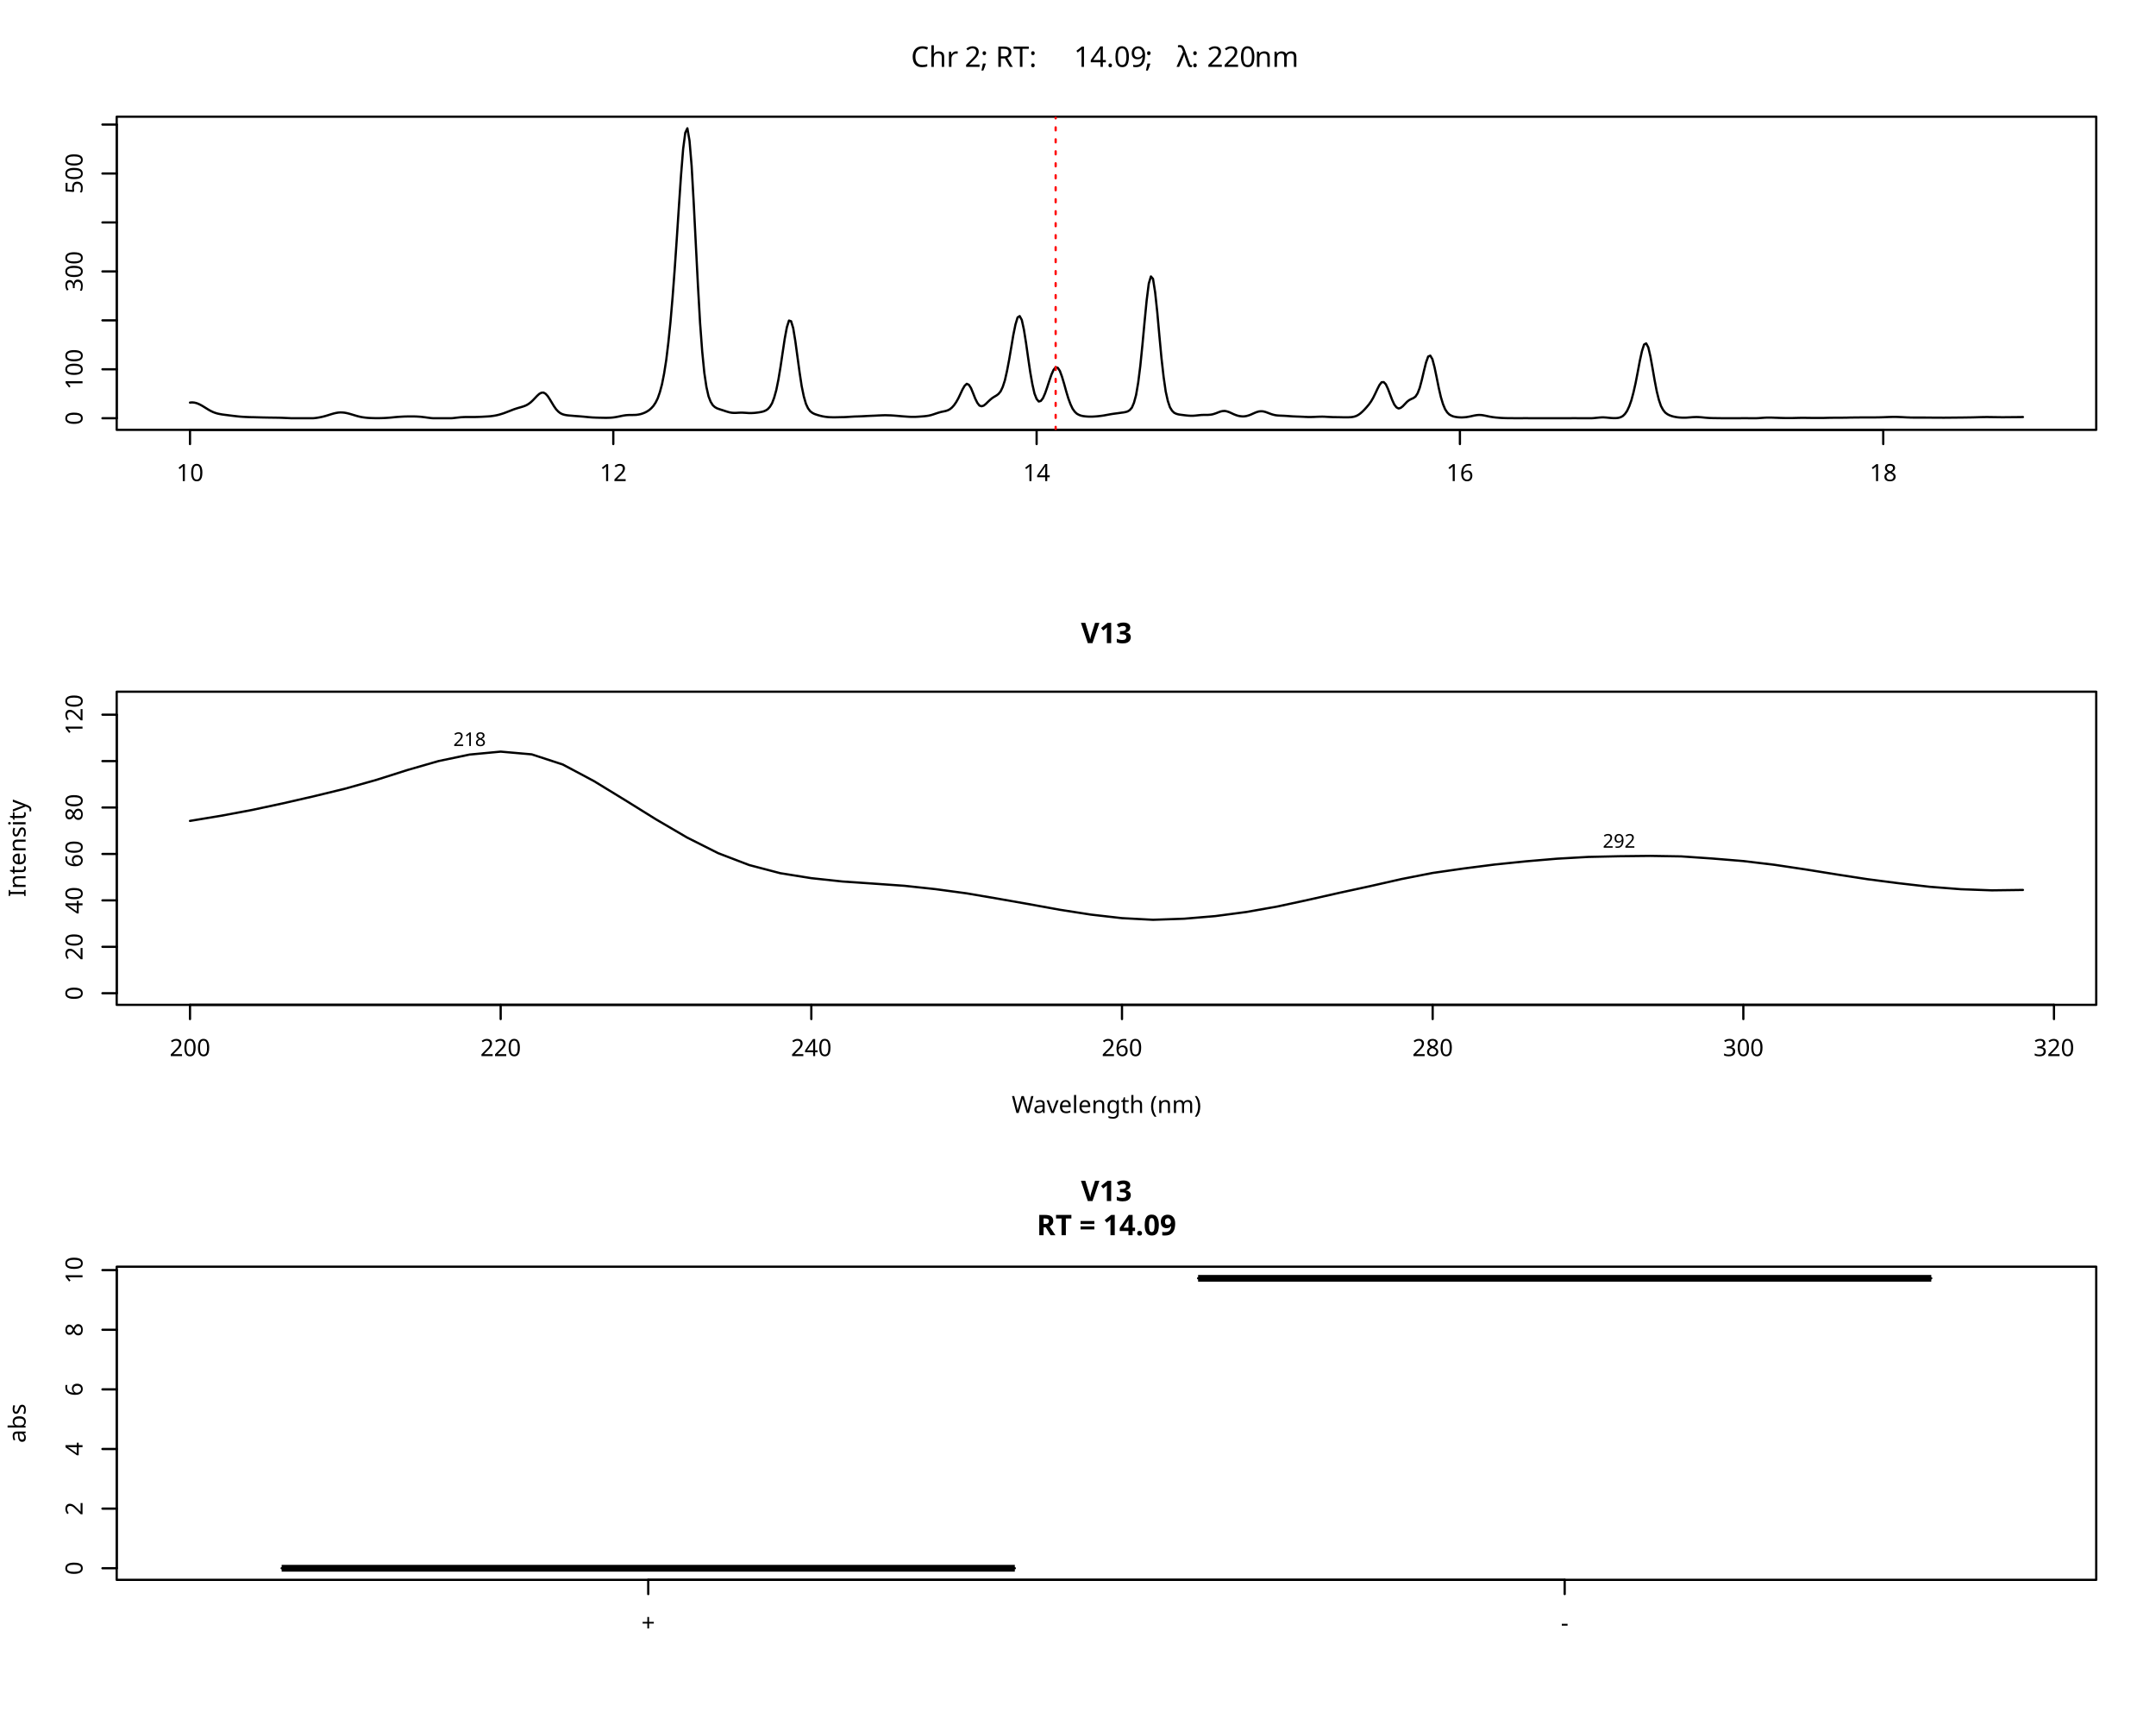
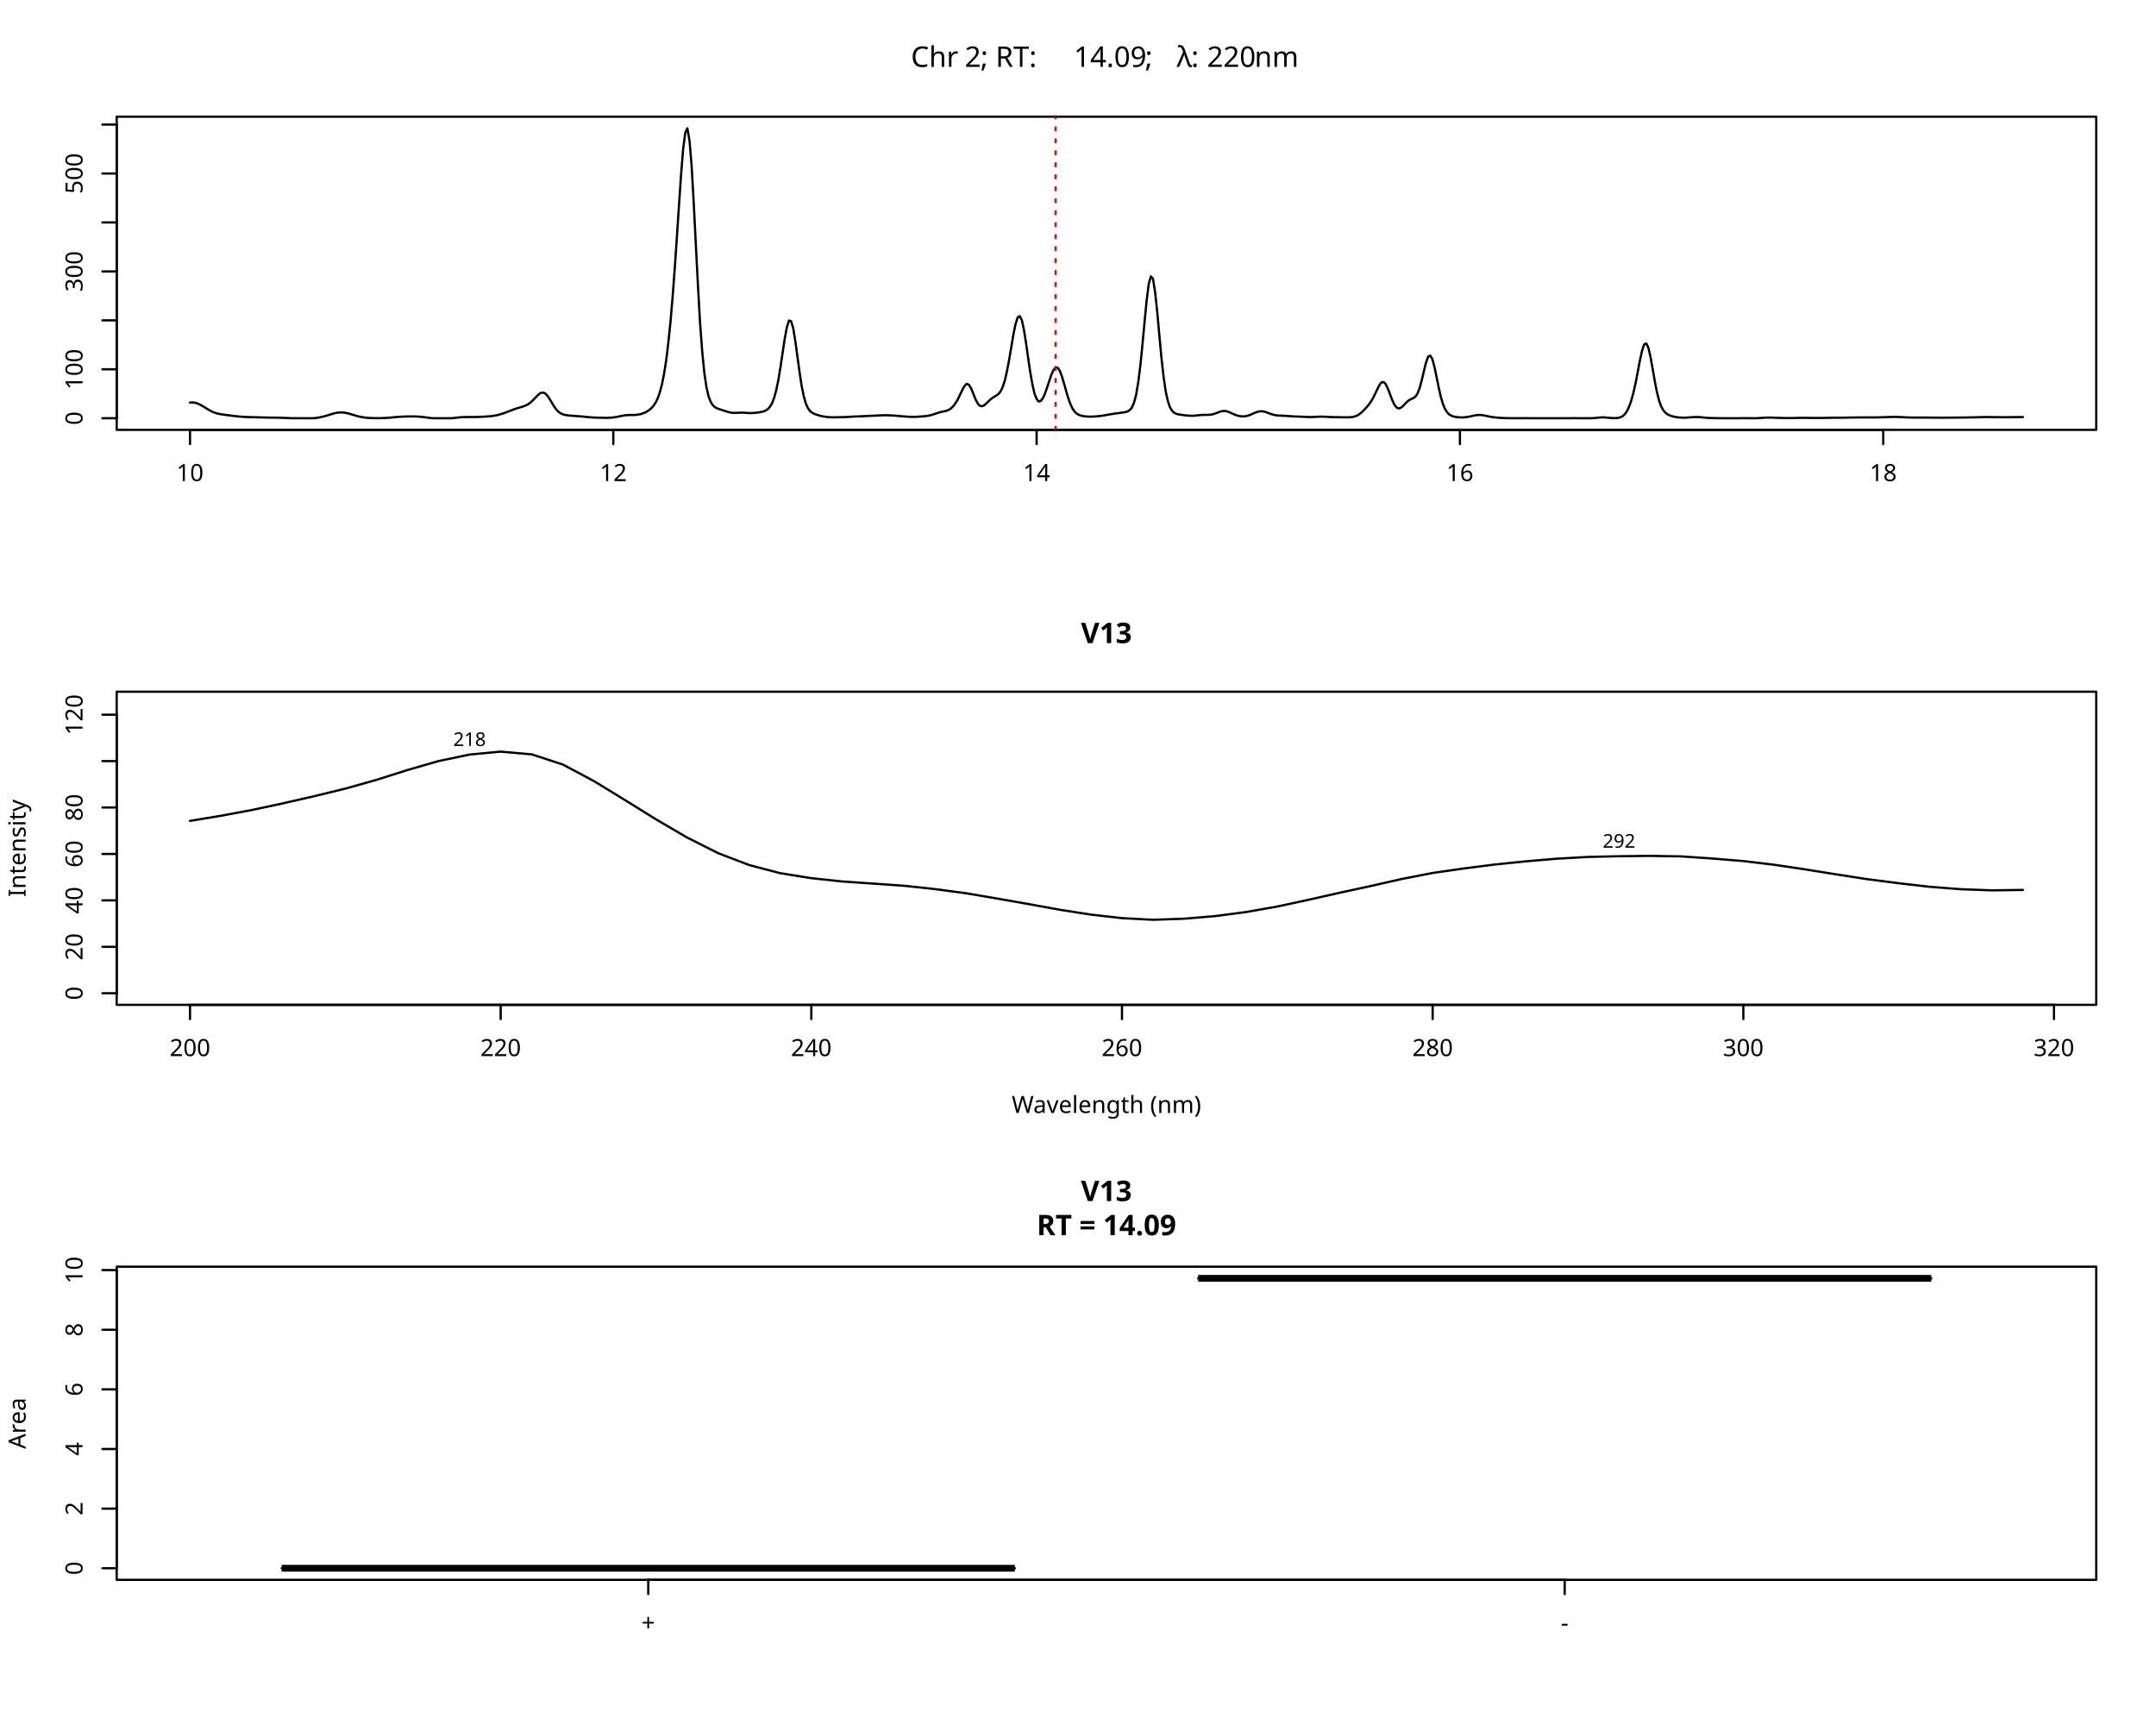
<svg xmlns="http://www.w3.org/2000/svg" class="svglite" data-engine-version="2.0" width="720.00pt" height="576.00pt" viewBox="0 0 720.00 576.00">
  <defs>
    <style type="text/css">
    .svglite line, .svglite polyline, .svglite polygon, .svglite path, .svglite rect, .svglite circle {
      fill: none;
      stroke: #000000;
      stroke-linecap: round;
      stroke-linejoin: round;
      stroke-miterlimit: 10.00;
    }
  </style>
  </defs>
  <rect width="100%" height="100%" style="stroke: none; fill: #FFFFFF;" />
  <defs>
    <clipPath id="cpMC4wMHw3MjAuMDB8MC4wMHw1NzYuMDA=">
      <rect x="0.00" y="0.00" width="720.00" height="576.00" />
    </clipPath>
  </defs>
  <g clip-path="url(#cpMC4wMHw3MjAuMDB8MC4wMHw1NzYuMDA=)">
</g>
  <defs>
    <clipPath id="cpMzguOTd8NzAwLjA0fDM4Ljk3fDE0My41Mw==">
      <rect x="38.97" y="38.97" width="661.08" height="104.56" />
    </clipPath>
  </defs>
  <g clip-path="url(#cpMzguOTd8NzAwLjA0fDM4Ljk3fDE0My41Mw==)">
    <polyline points="63.45,134.43 64.16,134.37 64.86,134.43 65.57,134.59 66.28,134.86 66.98,135.20 67.69,135.60 68.40,136.04 69.11,136.48 69.81,136.91 70.52,137.29 71.23,137.62 71.93,137.88 72.64,138.09 73.35,138.24 74.05,138.37 74.76,138.47 75.47,138.56 76.17,138.65 76.88,138.74 77.59,138.83 78.29,138.91 79.00,138.99 79.71,139.07 80.41,139.13 81.12,139.18 81.83,139.22 82.53,139.25 83.24,139.28 83.95,139.30 84.66,139.31 85.36,139.33 86.07,139.35 86.78,139.37 87.48,139.39 88.19,139.40 88.90,139.42 89.60,139.43 90.31,139.44 91.02,139.45 91.72,139.46 92.43,139.47 93.14,139.48 93.84,139.50 94.55,139.53 95.26,139.56 95.96,139.59 96.67,139.62 97.38,139.66 98.08,139.66 98.79,139.66 99.50,139.66 100.21,139.66 100.91,139.66 101.62,139.66 102.33,139.66 103.03,139.66 103.74,139.66 104.45,139.66 105.15,139.60 105.86,139.51 106.57,139.39 107.27,139.25 107.98,139.09 108.69,138.90 109.39,138.69 110.10,138.47 110.81,138.25 111.51,138.05 112.22,137.89 112.93,137.77 113.63,137.71 114.34,137.73 115.05,137.80 115.76,137.93 116.46,138.10 117.17,138.30 117.88,138.51 118.58,138.72 119.29,138.93 120.00,139.11 120.70,139.26 121.41,139.37 122.12,139.46 122.82,139.53 123.53,139.57 124.24,139.60 124.94,139.62 125.65,139.63 126.36,139.63 127.06,139.62 127.77,139.60 128.48,139.57 129.18,139.53 129.89,139.48 130.60,139.42 131.31,139.35 132.01,139.28 132.72,139.22 133.43,139.17 134.13,139.13 134.84,139.09 135.55,139.07 136.25,139.06 136.96,139.05 137.67,139.05 138.37,139.06 139.08,139.08 139.79,139.12 140.49,139.17 141.20,139.25 141.91,139.33 142.61,139.43 143.32,139.52 144.03,139.61 144.74,139.66 145.44,139.66 146.15,139.66 146.86,139.66 147.56,139.66 148.27,139.66 148.98,139.66 149.68,139.66 150.39,139.66 151.10,139.63 151.80,139.55 152.51,139.47 153.22,139.39 153.92,139.32 154.63,139.28 155.34,139.25 156.04,139.24 156.75,139.25 157.46,139.25 158.16,139.25 158.87,139.24 159.58,139.22 160.29,139.19 160.99,139.16 161.70,139.12 162.41,139.08 163.11,139.04 163.82,138.98 164.53,138.89 165.23,138.78 165.94,138.64 166.65,138.47 167.35,138.26 168.06,138.04 168.77,137.78 169.47,137.51 170.18,137.24 170.89,136.96 171.59,136.69 172.30,136.45 173.01,136.23 173.71,136.03 174.42,135.82 175.13,135.58 175.84,135.28 176.54,134.86 177.25,134.33 177.96,133.66 178.66,132.93 179.37,132.18 180.08,131.53 180.78,131.15 181.49,131.08 182.20,131.48 182.90,132.24 183.61,133.33 184.32,134.52 185.02,135.67 185.73,136.68 186.44,137.43 187.14,137.97 187.85,138.31 188.56,138.52 189.26,138.65 189.97,138.73 190.68,138.79 191.39,138.85 192.09,138.91 192.80,138.96 193.51,139.01 194.21,139.07 194.92,139.13 195.63,139.20 196.33,139.27 197.04,139.33 197.75,139.39 198.45,139.42 199.16,139.45 199.87,139.47 200.57,139.48 201.28,139.50 201.99,139.51 202.69,139.51 203.40,139.49 204.11,139.46 204.81,139.39 205.52,139.29 206.23,139.16 206.94,139.02 207.64,138.87 208.35,138.74 209.06,138.64 209.76,138.59 210.47,138.57 211.18,138.57 211.88,138.56 212.59,138.52 213.30,138.41 214.00,138.26 214.71,138.03 215.42,137.74 216.12,137.37 216.83,136.90 217.54,136.27 218.24,135.49 218.95,134.41 219.66,132.98 220.36,130.96 221.07,128.33 221.78,124.73 222.49,120.23 223.19,114.44 223.90,107.57 224.61,99.29 225.31,89.97 226.02,79.60 226.73,68.83 227.43,58.54 228.14,49.70 228.85,44.32 229.55,42.84 230.26,46.97 230.97,55.38 231.67,67.78 232.38,81.74 233.09,95.52 233.79,107.80 234.50,117.32 235.21,124.52 235.91,129.20 236.62,132.34 237.33,134.16 238.04,135.30 238.74,135.94 239.45,136.34 240.16,136.60 240.86,136.83 241.57,137.05 242.28,137.29 242.98,137.51 243.69,137.70 244.40,137.82 245.10,137.87 245.81,137.86 246.52,137.82 247.22,137.79 247.93,137.79 248.64,137.83 249.34,137.87 250.05,137.92 250.76,137.93 251.46,137.90 252.17,137.85 252.88,137.77 253.59,137.67 254.29,137.54 255.00,137.36 255.71,137.06 256.41,136.61 257.12,135.83 257.83,134.66 258.53,132.80 259.24,130.25 259.95,126.75 260.65,122.53 261.36,117.76 262.07,113.05 262.77,109.30 263.48,107.04 264.19,107.27 264.89,109.56 265.60,113.90 266.31,119.10 267.02,124.32 267.72,128.92 268.43,132.36 269.14,134.83 269.84,136.33 270.55,137.29 271.26,137.84 271.96,138.21 272.67,138.46 273.38,138.68 274.08,138.87 274.79,139.03 275.50,139.15 276.20,139.24 276.91,139.30 277.62,139.33 278.32,139.34 279.03,139.34 279.74,139.32 280.44,139.31 281.15,139.29 281.86,139.28 282.57,139.25 283.27,139.21 283.98,139.16 284.69,139.12 285.39,139.08 286.10,139.06 286.81,139.04 287.51,139.01 288.22,138.98 288.93,138.94 289.63,138.90 290.34,138.87 291.05,138.84 291.75,138.81 292.46,138.78 293.17,138.74 293.87,138.71 294.58,138.68 295.29,138.66 295.99,138.66 296.70,138.68 297.41,138.70 298.12,138.74 298.82,138.79 299.53,138.85 300.24,138.91 300.94,138.97 301.65,139.03 302.36,139.08 303.06,139.13 303.77,139.17 304.48,139.20 305.18,139.20 305.89,139.18 306.60,139.14 307.30,139.09 308.01,139.04 308.72,138.98 309.42,138.90 310.13,138.79 310.84,138.63 311.54,138.42 312.25,138.18 312.96,137.94 313.67,137.72 314.37,137.53 315.08,137.39 315.79,137.24 316.49,137.01 317.20,136.65 317.91,136.07 318.61,135.30 319.32,134.27 320.03,133.02 320.73,131.55 321.44,130.03 322.15,128.81 322.85,128.16 323.56,128.49 324.27,129.59 324.97,131.30 325.68,133.10 326.39,134.52 327.09,135.43 327.80,135.65 328.51,135.44 329.22,134.88 329.92,134.19 330.63,133.52 331.34,132.93 332.04,132.48 332.75,132.07 333.46,131.53 334.16,130.68 334.87,129.19 335.58,127.01 336.28,123.92 336.99,120.20 337.70,116.02 338.40,111.85 339.11,108.39 339.82,106.01 340.52,105.55 341.23,106.83 341.94,110.09 342.64,114.48 343.35,119.49 344.06,124.33 344.77,128.34 345.47,131.41 346.18,133.22 346.89,134.07 347.59,133.87 348.30,132.95 349.01,131.34 349.71,129.34 350.42,127.15 351.13,125.08 351.83,123.52 352.54,122.65 353.25,122.82 353.95,123.86 354.66,125.80 355.37,128.17 356.07,130.70 356.78,133.05 357.49,134.97 358.19,136.46 358.90,137.46 359.61,138.14 360.32,138.53 361.02,138.79 361.73,138.94 362.44,139.03 363.14,139.09 363.85,139.12 364.56,139.12 365.26,139.09 365.97,139.04 366.68,138.98 367.38,138.90 368.09,138.81 368.80,138.70 369.50,138.57 370.21,138.44 370.92,138.31 371.62,138.20 372.33,138.10 373.04,138.01 373.74,137.91 374.45,137.81 375.16,137.72 375.87,137.59 376.57,137.38 377.28,136.94 377.99,136.12 378.69,134.49 379.40,131.88 380.11,127.71 380.81,122.15 381.52,115.11 382.23,107.46 382.93,100.29 383.64,94.68 384.35,92.31 385.05,93.11 385.76,97.61 386.47,104.24 387.17,112.04 387.88,119.60 388.59,125.86 389.29,130.72 390.00,133.90 390.71,136.00 391.42,137.15 392.12,137.83 392.83,138.17 393.54,138.37 394.24,138.48 394.95,138.57 395.66,138.66 396.36,138.74 397.07,138.80 397.78,138.83 398.48,138.82 399.19,138.77 399.90,138.69 400.60,138.62 401.31,138.56 402.02,138.54 402.72,138.53 403.43,138.53 404.14,138.48 404.85,138.37 405.55,138.17 406.26,137.92 406.97,137.64 407.67,137.39 408.38,137.25 409.09,137.23 409.79,137.38 410.50,137.62 411.21,137.94 411.91,138.27 412.62,138.56 413.33,138.80 414.03,138.95 414.74,139.03 415.45,139.03 416.15,138.94 416.86,138.75 417.57,138.50 418.27,138.19 418.98,137.87 419.69,137.59 420.40,137.39 421.10,137.32 421.81,137.36 422.52,137.53 423.22,137.78 423.93,138.05 424.64,138.31 425.34,138.51 426.05,138.66 426.76,138.74 427.46,138.78 428.17,138.81 428.88,138.84 429.58,138.88 430.29,138.93 431.00,138.98 431.70,139.03 432.41,139.06 433.12,139.09 433.82,139.11 434.53,139.14 435.24,139.17 435.95,139.21 436.65,139.24 437.36,139.25 438.07,139.24 438.77,139.22 439.48,139.18 440.19,139.15 440.89,139.13 441.60,139.12 442.31,139.14 443.01,139.18 443.72,139.22 444.43,139.25 445.13,139.28 445.84,139.29 446.55,139.30 447.25,139.31 447.96,139.33 448.67,139.34 449.37,139.35 450.08,139.35 450.79,139.32 451.50,139.26 452.20,139.13 452.91,138.90 453.62,138.53 454.32,138.03 455.03,137.40 455.74,136.68 456.44,135.90 457.15,135.05 457.86,134.05 458.56,132.86 459.27,131.43 459.98,129.91 460.68,128.55 461.39,127.64 462.10,127.59 462.80,128.32 463.51,129.84 464.22,131.70 464.92,133.54 465.63,135.08 466.34,136.01 467.05,136.40 467.75,136.20 468.46,135.66 469.17,134.91 469.87,134.17 470.58,133.61 471.29,133.24 471.99,132.93 472.70,132.43 473.41,131.34 474.11,129.53 474.82,126.87 475.53,123.84 476.23,121.03 476.94,119.06 477.65,118.75 478.35,119.92 479.06,122.62 479.77,126.00 480.47,129.49 481.18,132.58 481.89,134.93 482.60,136.64 483.30,137.71 484.01,138.41 484.72,138.81 485.42,139.07 486.13,139.22 486.84,139.32 487.54,139.37 488.25,139.38 488.96,139.34 489.66,139.28 490.37,139.16 491.08,139.03 491.78,138.87 492.49,138.72 493.20,138.61 493.90,138.56 494.61,138.58 495.32,138.67 496.02,138.81 496.73,138.96 497.44,139.11 498.15,139.23 498.85,139.33 499.56,139.41 500.27,139.47 500.97,139.53 501.68,139.57 502.39,139.60 503.09,139.62 503.80,139.63 504.51,139.64 505.21,139.64 505.92,139.65 506.63,139.65 507.33,139.65 508.04,139.65 508.75,139.64 509.45,139.63 510.16,139.64 510.87,139.65 511.57,139.66 512.28,139.66 512.99,139.66 513.70,139.66 514.40,139.66 515.11,139.66 515.82,139.66 516.52,139.66 517.23,139.66 517.94,139.66 518.64,139.66 519.35,139.66 520.06,139.66 520.76,139.66 521.47,139.66 522.18,139.66 522.88,139.66 523.59,139.66 524.30,139.65 525.00,139.64 525.71,139.64 526.42,139.64 527.13,139.65 527.83,139.66 528.54,139.66 529.25,139.66 529.95,139.66 530.66,139.66 531.37,139.66 532.07,139.62 532.78,139.55 533.49,139.48 534.19,139.41 534.90,139.37 535.61,139.37 536.31,139.41 537.02,139.48 537.73,139.55 538.43,139.60 539.14,139.62 539.85,139.60 540.55,139.51 541.26,139.29 541.97,138.90 542.68,138.20 543.38,137.18 544.09,135.66 544.80,133.67 545.50,131.04 546.21,127.90 546.92,124.25 547.62,120.50 548.33,117.27 549.04,115.04 549.74,114.66 550.45,115.98 551.16,119.03 551.86,122.90 552.57,127.00 553.28,130.68 553.98,133.50 554.69,135.58 555.40,136.88 556.10,137.75 556.81,138.29 557.52,138.66 558.23,138.92 558.93,139.11 559.64,139.25 560.35,139.36 561.05,139.42 561.76,139.46 562.47,139.47 563.17,139.45 563.88,139.40 564.59,139.35 565.29,139.29 566.00,139.26 566.71,139.25 567.41,139.28 568.12,139.33 568.83,139.40 569.53,139.47 570.24,139.53 570.95,139.57 571.65,139.60 572.36,139.61 573.07,139.62 573.78,139.63 574.48,139.64 575.19,139.65 575.90,139.66 576.60,139.66 577.31,139.66 578.02,139.66 578.72,139.66 579.43,139.66 580.14,139.66 580.84,139.65 581.55,139.64 582.26,139.64 582.96,139.64 583.67,139.64 584.38,139.66 585.08,139.66 585.79,139.66 586.50,139.65 587.20,139.62 587.91,139.57 588.62,139.52 589.33,139.47 590.03,139.44 590.74,139.43 591.45,139.44 592.15,139.46 592.86,139.49 593.57,139.51 594.27,139.54 594.98,139.56 595.69,139.58 596.39,139.59 597.10,139.60 597.81,139.60 598.51,139.59 599.22,139.57 599.93,139.55 600.63,139.54 601.34,139.52 602.05,139.52 602.75,139.52 603.46,139.53 604.17,139.54 604.88,139.55 605.58,139.55 606.29,139.56 607.00,139.56 607.70,139.56 608.41,139.56 609.12,139.55 609.82,139.53 610.53,139.51 611.24,139.50 611.94,139.49 612.65,139.48 613.36,139.47 614.06,139.47 614.77,139.47 615.48,139.47 616.18,139.46 616.89,139.45 617.60,139.43 618.30,139.42 619.01,139.41 619.72,139.40 620.43,139.40 621.13,139.39 621.84,139.38 622.55,139.38 623.25,139.38 623.96,139.39 624.67,139.39 625.37,139.39 626.08,139.38 626.79,139.37 627.49,139.36 628.20,139.34 628.91,139.32 629.61,139.29 630.32,139.26 631.03,139.24 631.73,139.22 632.44,139.21 633.15,139.21 633.85,139.23 634.56,139.26 635.27,139.29 635.98,139.33 636.68,139.37 637.39,139.39 638.10,139.42 638.80,139.43 639.51,139.43 640.22,139.43 640.92,139.43 641.63,139.43 642.34,139.43 643.04,139.43 643.75,139.44 644.46,139.44 645.16,139.45 645.87,139.46 646.58,139.46 647.28,139.46 647.99,139.46 648.70,139.47 649.40,139.47 650.11,139.46 650.82,139.46 651.53,139.45 652.23,139.44 652.94,139.44 653.65,139.43 654.35,139.42 655.06,139.42 655.77,139.41 656.47,139.40 657.18,139.39 657.89,139.38 658.59,139.37 659.30,139.35 660.01,139.33 660.71,139.31 661.42,139.29 662.13,139.27 662.83,139.26 663.54,139.25 664.25,139.26 664.96,139.27 665.66,139.28 666.37,139.29 667.08,139.30 667.78,139.31 668.49,139.32 669.20,139.32 669.90,139.31 670.61,139.31 671.32,139.30 672.02,139.29 672.73,139.29 673.44,139.28 674.14,139.27 674.85,139.26 675.56,139.25 " style="stroke-width: 0.75;" />
  </g>
  <g clip-path="url(#cpMC4wMHw3MjAuMDB8MC4wMHw1NzYuMDA=)">
    <line x1="63.45" y1="143.53" x2="628.91" y2="143.53" style="stroke-width: 0.75;" />
    <line x1="63.45" y1="143.53" x2="63.45" y2="148.28" style="stroke-width: 0.75;" />
    <line x1="204.81" y1="143.53" x2="204.81" y2="148.28" style="stroke-width: 0.75;" />
    <line x1="346.18" y1="143.53" x2="346.18" y2="148.28" style="stroke-width: 0.75;" />
    <line x1="487.54" y1="143.53" x2="487.54" y2="148.28" style="stroke-width: 0.75;" />
    <line x1="628.91" y1="143.53" x2="628.91" y2="148.28" style="stroke-width: 0.75;" />
    <text x="63.45" y="160.64" text-anchor="middle" style="font-size: 7.92px; font-family: sans;" textLength="8.81px" lengthAdjust="spacingAndGlyphs">10</text>
    <text x="204.81" y="160.64" text-anchor="middle" style="font-size: 7.92px; font-family: sans;" textLength="8.81px" lengthAdjust="spacingAndGlyphs">12</text>
    <text x="346.18" y="160.64" text-anchor="middle" style="font-size: 7.92px; font-family: sans;" textLength="8.81px" lengthAdjust="spacingAndGlyphs">14</text>
    <text x="487.54" y="160.64" text-anchor="middle" style="font-size: 7.92px; font-family: sans;" textLength="8.81px" lengthAdjust="spacingAndGlyphs">16</text>
    <text x="628.91" y="160.64" text-anchor="middle" style="font-size: 7.92px; font-family: sans;" textLength="8.81px" lengthAdjust="spacingAndGlyphs">18</text>
    <line x1="38.97" y1="139.66" x2="38.97" y2="41.59" style="stroke-width: 0.75;" />
    <line x1="38.97" y1="139.66" x2="34.21" y2="139.66" style="stroke-width: 0.75;" />
    <line x1="38.97" y1="123.31" x2="34.21" y2="123.31" style="stroke-width: 0.75;" />
    <line x1="38.97" y1="106.97" x2="34.21" y2="106.97" style="stroke-width: 0.75;" />
    <line x1="38.97" y1="90.63" x2="34.21" y2="90.63" style="stroke-width: 0.75;" />
    <line x1="38.97" y1="74.28" x2="34.21" y2="74.28" style="stroke-width: 0.75;" />
    <line x1="38.97" y1="57.94" x2="34.21" y2="57.94" style="stroke-width: 0.75;" />
    <line x1="38.97" y1="41.59" x2="34.21" y2="41.59" style="stroke-width: 0.75;" />
    <text transform="translate(27.56,139.66) rotate(-90)" text-anchor="middle" style="font-size: 7.92px; font-family: sans;" textLength="4.41px" lengthAdjust="spacingAndGlyphs">0</text>
    <text transform="translate(27.56,123.31) rotate(-90)" text-anchor="middle" style="font-size: 7.92px; font-family: sans;" textLength="13.22px" lengthAdjust="spacingAndGlyphs">100</text>
    <text transform="translate(27.56,90.63) rotate(-90)" text-anchor="middle" style="font-size: 7.92px; font-family: sans;" textLength="13.22px" lengthAdjust="spacingAndGlyphs">300</text>
    <text transform="translate(27.56,57.94) rotate(-90)" text-anchor="middle" style="font-size: 7.92px; font-family: sans;" textLength="13.22px" lengthAdjust="spacingAndGlyphs">500</text>
    <polygon points="38.97,143.53 700.04,143.53 700.04,38.97 38.97,38.97 " style="stroke-width: 0.75; fill: none;" />
  </g>
  <defs>
    <clipPath id="cpMC4wMHw3MjAuMDB8MC4wMHwxOTIuMDA=">
      <rect x="0.00" y="0.00" width="720.00" height="192.00" />
    </clipPath>
  </defs>
  <g clip-path="url(#cpMC4wMHw3MjAuMDB8MC4wMHwxOTIuMDA=)">
</g>
  <g clip-path="url(#cpMzguOTd8NzAwLjA0fDM4Ljk3fDE0My41Mw==)">
    <line x1="352.54" y1="143.53" x2="352.54" y2="38.97" style="stroke-width: 0.75; stroke: #FF0000; stroke-dasharray: 1.00,3.00;" />
  </g>
  <g clip-path="url(#cpMC4wMHw3MjAuMDB8MC4wMHwxOTIuMDA=)">
    <text x="304.22" y="22.33" style="font-size: 9.50px; font-family: sans;" textLength="17.96px" lengthAdjust="spacingAndGlyphs">Chr </text>
    <text x="322.18" y="22.33" style="font-size: 9.50px; font-family: sans;" textLength="5.29px" lengthAdjust="spacingAndGlyphs">2</text>
    <text x="327.46" y="22.33" style="font-size: 9.50px; font-family: sans;" textLength="31.15px" lengthAdjust="spacingAndGlyphs"> ;   RT: </text>
    <text x="358.62" y="22.33" style="font-size: 9.50px; font-family: sans;" textLength="23.78px" lengthAdjust="spacingAndGlyphs">14.09</text>
    <text x="382.40" y="22.33" style="font-size: 9.50px; font-family: sans;" textLength="10.56px" lengthAdjust="spacingAndGlyphs"> ;  </text>
    <text x="392.96" y="22.33" style="font-size: 9.50px; font-family: sans;" textLength="4.84px" lengthAdjust="spacingAndGlyphs">λ</text>
    <text x="397.80" y="22.33" style="font-size: 9.50px; font-family: sans;" textLength="5.28px" lengthAdjust="spacingAndGlyphs">: </text>
    <text x="403.08" y="22.33" style="font-size: 9.50px; font-family: sans;" textLength="15.86px" lengthAdjust="spacingAndGlyphs">220</text>
    <text x="418.94" y="22.33" style="font-size: 9.50px; font-family: sans;" textLength="15.85px" lengthAdjust="spacingAndGlyphs"> nm</text>
  </g>
  <defs>
    <clipPath id="cpMzguOTd8NzAwLjA0fDIzMC45N3wzMzUuNTM=">
      <rect x="38.97" y="230.97" width="661.08" height="104.56" />
    </clipPath>
  </defs>
  <g clip-path="url(#cpMzguOTd8NzAwLjA0fDIzMC45N3wzMzUuNTM=)">
    <polyline points="63.45,274.11 73.83,272.39 84.20,270.45 94.57,268.23 104.95,265.85 115.32,263.33 125.70,260.41 136.07,257.12 146.45,254.13 156.82,251.96 167.20,250.98 177.57,251.89 187.95,255.28 198.32,260.80 208.70,267.14 219.07,273.59 229.45,279.66 239.82,284.88 250.20,288.85 260.57,291.57 270.94,293.23 281.32,294.34 291.69,295.05 302.07,295.78 312.44,296.90 322.82,298.30 333.19,300.07 343.57,301.90 353.94,303.78 364.32,305.40 374.69,306.58 385.07,307.13 395.44,306.77 405.82,305.90 416.19,304.53 426.56,302.70 436.94,300.46 447.31,298.12 457.69,295.87 468.06,293.52 478.44,291.49 488.81,290.00 499.19,288.67 509.56,287.61 519.94,286.73 530.31,286.14 540.69,285.91 551.06,285.79 561.44,285.96 571.81,286.67 582.19,287.52 592.56,288.76 602.93,290.31 613.31,291.98 623.68,293.58 634.06,294.92 644.43,296.11 654.81,296.92 665.18,297.30 675.56,297.16 " style="stroke-width: 0.75;" />
  </g>
  <g clip-path="url(#cpMC4wMHw3MjAuMDB8MC4wMHw1NzYuMDA=)">
    <line x1="63.45" y1="335.53" x2="685.93" y2="335.53" style="stroke-width: 0.75;" />
    <line x1="63.45" y1="335.53" x2="63.45" y2="340.28" style="stroke-width: 0.75;" />
    <line x1="167.20" y1="335.53" x2="167.20" y2="340.28" style="stroke-width: 0.75;" />
    <line x1="270.94" y1="335.53" x2="270.94" y2="340.28" style="stroke-width: 0.75;" />
    <line x1="374.69" y1="335.53" x2="374.69" y2="340.28" style="stroke-width: 0.75;" />
    <line x1="478.44" y1="335.53" x2="478.44" y2="340.28" style="stroke-width: 0.75;" />
    <line x1="582.19" y1="335.53" x2="582.19" y2="340.28" style="stroke-width: 0.75;" />
    <line x1="685.93" y1="335.53" x2="685.93" y2="340.28" style="stroke-width: 0.75;" />
    <text x="63.45" y="352.64" text-anchor="middle" style="font-size: 7.92px; font-family: sans;" textLength="13.22px" lengthAdjust="spacingAndGlyphs">200</text>
    <text x="167.20" y="352.64" text-anchor="middle" style="font-size: 7.92px; font-family: sans;" textLength="13.22px" lengthAdjust="spacingAndGlyphs">220</text>
    <text x="270.94" y="352.64" text-anchor="middle" style="font-size: 7.92px; font-family: sans;" textLength="13.22px" lengthAdjust="spacingAndGlyphs">240</text>
    <text x="374.69" y="352.64" text-anchor="middle" style="font-size: 7.92px; font-family: sans;" textLength="13.22px" lengthAdjust="spacingAndGlyphs">260</text>
    <text x="478.44" y="352.64" text-anchor="middle" style="font-size: 7.92px; font-family: sans;" textLength="13.22px" lengthAdjust="spacingAndGlyphs">280</text>
    <text x="582.19" y="352.64" text-anchor="middle" style="font-size: 7.92px; font-family: sans;" textLength="13.22px" lengthAdjust="spacingAndGlyphs">300</text>
    <text x="685.93" y="352.64" text-anchor="middle" style="font-size: 7.92px; font-family: sans;" textLength="13.22px" lengthAdjust="spacingAndGlyphs">320</text>
    <line x1="38.97" y1="331.66" x2="38.97" y2="238.64" style="stroke-width: 0.75;" />
    <line x1="38.97" y1="331.66" x2="34.21" y2="331.66" style="stroke-width: 0.75;" />
    <line x1="38.97" y1="316.15" x2="34.21" y2="316.15" style="stroke-width: 0.75;" />
    <line x1="38.97" y1="300.65" x2="34.21" y2="300.65" style="stroke-width: 0.75;" />
    <line x1="38.97" y1="285.15" x2="34.21" y2="285.15" style="stroke-width: 0.75;" />
    <line x1="38.97" y1="269.64" x2="34.21" y2="269.64" style="stroke-width: 0.75;" />
    <line x1="38.97" y1="254.14" x2="34.21" y2="254.14" style="stroke-width: 0.75;" />
    <line x1="38.97" y1="238.64" x2="34.21" y2="238.64" style="stroke-width: 0.75;" />
    <text transform="translate(27.56,331.66) rotate(-90)" text-anchor="middle" style="font-size: 7.92px; font-family: sans;" textLength="4.41px" lengthAdjust="spacingAndGlyphs">0</text>
    <text transform="translate(27.56,316.15) rotate(-90)" text-anchor="middle" style="font-size: 7.92px; font-family: sans;" textLength="8.81px" lengthAdjust="spacingAndGlyphs">20</text>
    <text transform="translate(27.56,300.65) rotate(-90)" text-anchor="middle" style="font-size: 7.92px; font-family: sans;" textLength="8.81px" lengthAdjust="spacingAndGlyphs">40</text>
    <text transform="translate(27.56,285.15) rotate(-90)" text-anchor="middle" style="font-size: 7.92px; font-family: sans;" textLength="8.81px" lengthAdjust="spacingAndGlyphs">60</text>
    <text transform="translate(27.56,269.64) rotate(-90)" text-anchor="middle" style="font-size: 7.92px; font-family: sans;" textLength="8.81px" lengthAdjust="spacingAndGlyphs">80</text>
    <text transform="translate(27.56,238.64) rotate(-90)" text-anchor="middle" style="font-size: 7.92px; font-family: sans;" textLength="13.22px" lengthAdjust="spacingAndGlyphs">120</text>
    <polygon points="38.97,335.53 700.04,335.53 700.04,230.97 38.97,230.97 " style="stroke-width: 0.75; fill: none;" />
  </g>
  <defs>
    <clipPath id="cpMC4wMHw3MjAuMDB8MTkyLjAwfDM4NC4wMA==">
      <rect x="0.00" y="192.00" width="720.00" height="192.00" />
    </clipPath>
  </defs>
  <g clip-path="url(#cpMC4wMHw3MjAuMDB8MTkyLjAwfDM4NC4wMA==)">
    <text x="369.50" y="214.75" text-anchor="middle" style="font-size: 9.50px; font-weight: bold; font-family: sans;" textLength="16.91px" lengthAdjust="spacingAndGlyphs">V13</text>
    <text x="369.50" y="371.64" text-anchor="middle" style="font-size: 7.92px; font-family: sans;" textLength="60.31px" lengthAdjust="spacingAndGlyphs">Wavelength (nm)</text>
    <text transform="translate(8.55,283.25) rotate(-90)" text-anchor="middle" style="font-size: 7.92px; font-family: sans;" textLength="29.50px" lengthAdjust="spacingAndGlyphs">Intensity</text>
  </g>
  <g clip-path="url(#cpMzguOTd8NzAwLjA0fDIzMC45N3wzMzUuNTM=)">
    <text x="156.82" y="249.11" text-anchor="middle" style="font-size: 6.34px; font-family: sans;" textLength="10.57px" lengthAdjust="spacingAndGlyphs">218</text>
    <text x="540.69" y="283.06" text-anchor="middle" style="font-size: 6.34px; font-family: sans;" textLength="10.57px" lengthAdjust="spacingAndGlyphs">292</text>
  </g>
  <defs>
    <clipPath id="cpMzguOTd8NzAwLjA0fDQyMi45N3w1MjcuNTM=">
      <rect x="38.97" y="422.97" width="661.08" height="104.56" />
    </clipPath>
  </defs>
  <g clip-path="url(#cpMzguOTd8NzAwLjA0fDQyMi45N3w1MjcuNTM=)">
    <polygon points="94.06,523.66 338.90,523.66 338.90,523.66 94.06,523.66 " style="stroke-width: 0.75; stroke: none; fill: #D3D3D3;" />
    <line x1="94.06" y1="523.66" x2="338.90" y2="523.66" style="stroke-width: 2.25; stroke-linecap: butt;" />
    <line x1="216.48" y1="523.66" x2="216.48" y2="523.66" style="stroke-width: 0.75; stroke-dasharray: 4.00,4.00;" />
    <line x1="216.48" y1="523.66" x2="216.48" y2="523.66" style="stroke-width: 0.75; stroke-dasharray: 4.00,4.00;" />
    <line x1="155.27" y1="523.66" x2="277.69" y2="523.66" style="stroke-width: 0.75;" />
    <line x1="155.27" y1="523.66" x2="277.69" y2="523.66" style="stroke-width: 0.75;" />
    <polygon points="94.06,523.66 338.90,523.66 338.90,523.66 94.06,523.66 " style="stroke-width: 0.75; fill: none;" />
    <polygon points="400.11,426.84 644.95,426.84 644.95,426.84 400.11,426.84 " style="stroke-width: 0.75; stroke: none; fill: #D3D3D3;" />
    <line x1="400.11" y1="426.84" x2="644.95" y2="426.84" style="stroke-width: 2.25; stroke-linecap: butt;" />
    <line x1="522.53" y1="426.84" x2="522.53" y2="426.84" style="stroke-width: 0.75; stroke-dasharray: 4.00,4.00;" />
    <line x1="522.53" y1="426.84" x2="522.53" y2="426.84" style="stroke-width: 0.75; stroke-dasharray: 4.00,4.00;" />
    <line x1="461.32" y1="426.84" x2="583.74" y2="426.84" style="stroke-width: 0.75;" />
    <line x1="461.32" y1="426.84" x2="583.74" y2="426.84" style="stroke-width: 0.75;" />
    <polygon points="400.11,426.84 644.95,426.84 644.95,426.84 400.11,426.84 " style="stroke-width: 0.75; fill: none;" />
  </g>
  <g clip-path="url(#cpMC4wMHw3MjAuMDB8MC4wMHw1NzYuMDA=)">
    <line x1="216.48" y1="527.53" x2="522.53" y2="527.53" style="stroke-width: 0.75;" />
    <line x1="216.48" y1="527.53" x2="216.48" y2="532.28" style="stroke-width: 0.75;" />
    <line x1="522.53" y1="527.53" x2="522.53" y2="532.28" style="stroke-width: 0.75;" />
    <text x="216.48" y="544.64" text-anchor="middle" style="font-size: 7.92px; font-family: sans;" textLength="4.63px" lengthAdjust="spacingAndGlyphs">+</text>
    <text x="522.53" y="544.64" text-anchor="middle" style="font-size: 7.92px; font-family: sans;" textLength="2.64px" lengthAdjust="spacingAndGlyphs">-</text>
    <line x1="38.97" y1="523.66" x2="38.97" y2="424.10" style="stroke-width: 0.75;" />
    <line x1="38.97" y1="523.66" x2="34.21" y2="523.66" style="stroke-width: 0.75;" />
    <line x1="38.97" y1="503.75" x2="34.21" y2="503.75" style="stroke-width: 0.75;" />
    <line x1="38.97" y1="483.84" x2="34.21" y2="483.84" style="stroke-width: 0.75;" />
    <line x1="38.97" y1="463.93" x2="34.21" y2="463.93" style="stroke-width: 0.75;" />
    <line x1="38.97" y1="444.02" x2="34.21" y2="444.02" style="stroke-width: 0.75;" />
    <line x1="38.97" y1="424.10" x2="34.21" y2="424.10" style="stroke-width: 0.75;" />
    <text transform="translate(27.56,523.66) rotate(-90)" text-anchor="middle" style="font-size: 7.92px; font-family: sans;" textLength="4.41px" lengthAdjust="spacingAndGlyphs">0</text>
    <text transform="translate(27.56,503.75) rotate(-90)" text-anchor="middle" style="font-size: 7.92px; font-family: sans;" textLength="4.41px" lengthAdjust="spacingAndGlyphs">2</text>
    <text transform="translate(27.56,483.84) rotate(-90)" text-anchor="middle" style="font-size: 7.92px; font-family: sans;" textLength="4.41px" lengthAdjust="spacingAndGlyphs">4</text>
    <text transform="translate(27.56,463.93) rotate(-90)" text-anchor="middle" style="font-size: 7.92px; font-family: sans;" textLength="4.41px" lengthAdjust="spacingAndGlyphs">6</text>
    <text transform="translate(27.56,444.02) rotate(-90)" text-anchor="middle" style="font-size: 7.92px; font-family: sans;" textLength="4.41px" lengthAdjust="spacingAndGlyphs">8</text>
    <text transform="translate(27.56,424.10) rotate(-90)" text-anchor="middle" style="font-size: 7.92px; font-family: sans;" textLength="8.81px" lengthAdjust="spacingAndGlyphs">10</text>
  </g>
  <defs>
    <clipPath id="cpMC4wMHw3MjAuMDB8Mzg0LjAwfDU3Ni4wMA==">
      <rect x="0.00" y="384.00" width="720.00" height="192.00" />
    </clipPath>
  </defs>
  <g clip-path="url(#cpMC4wMHw3MjAuMDB8Mzg0LjAwfDU3Ni4wMA==)">
    <text x="369.50" y="401.05" text-anchor="middle" style="font-size: 9.50px; font-weight: bold; font-family: sans;" textLength="19.55px" lengthAdjust="spacingAndGlyphs">V13 </text>
    <text x="369.50" y="412.46" text-anchor="middle" style="font-size: 9.50px; font-weight: bold; font-family: sans;" textLength="52.57px" lengthAdjust="spacingAndGlyphs"> RT =  14.09</text>
-     <text transform="translate(8.55,475.25) rotate(-90)" text-anchor="middle" style="font-size: 7.92px; font-family: sans;" textLength="12.77px" lengthAdjust="spacingAndGlyphs">abs</text>
+     <text transform="translate(8.55,475.25) rotate(-90)" text-anchor="middle" style="font-size: 7.92px; font-family: sans;" textLength="16.73px" lengthAdjust="spacingAndGlyphs">Area</text>
  </g>
  <g clip-path="url(#cpMC4wMHw3MjAuMDB8MC4wMHw1NzYuMDA=)">
    <polygon points="38.97,527.53 700.04,527.53 700.04,422.97 38.97,422.97 " style="stroke-width: 0.75; fill: none;" />
  </g>
</svg>
